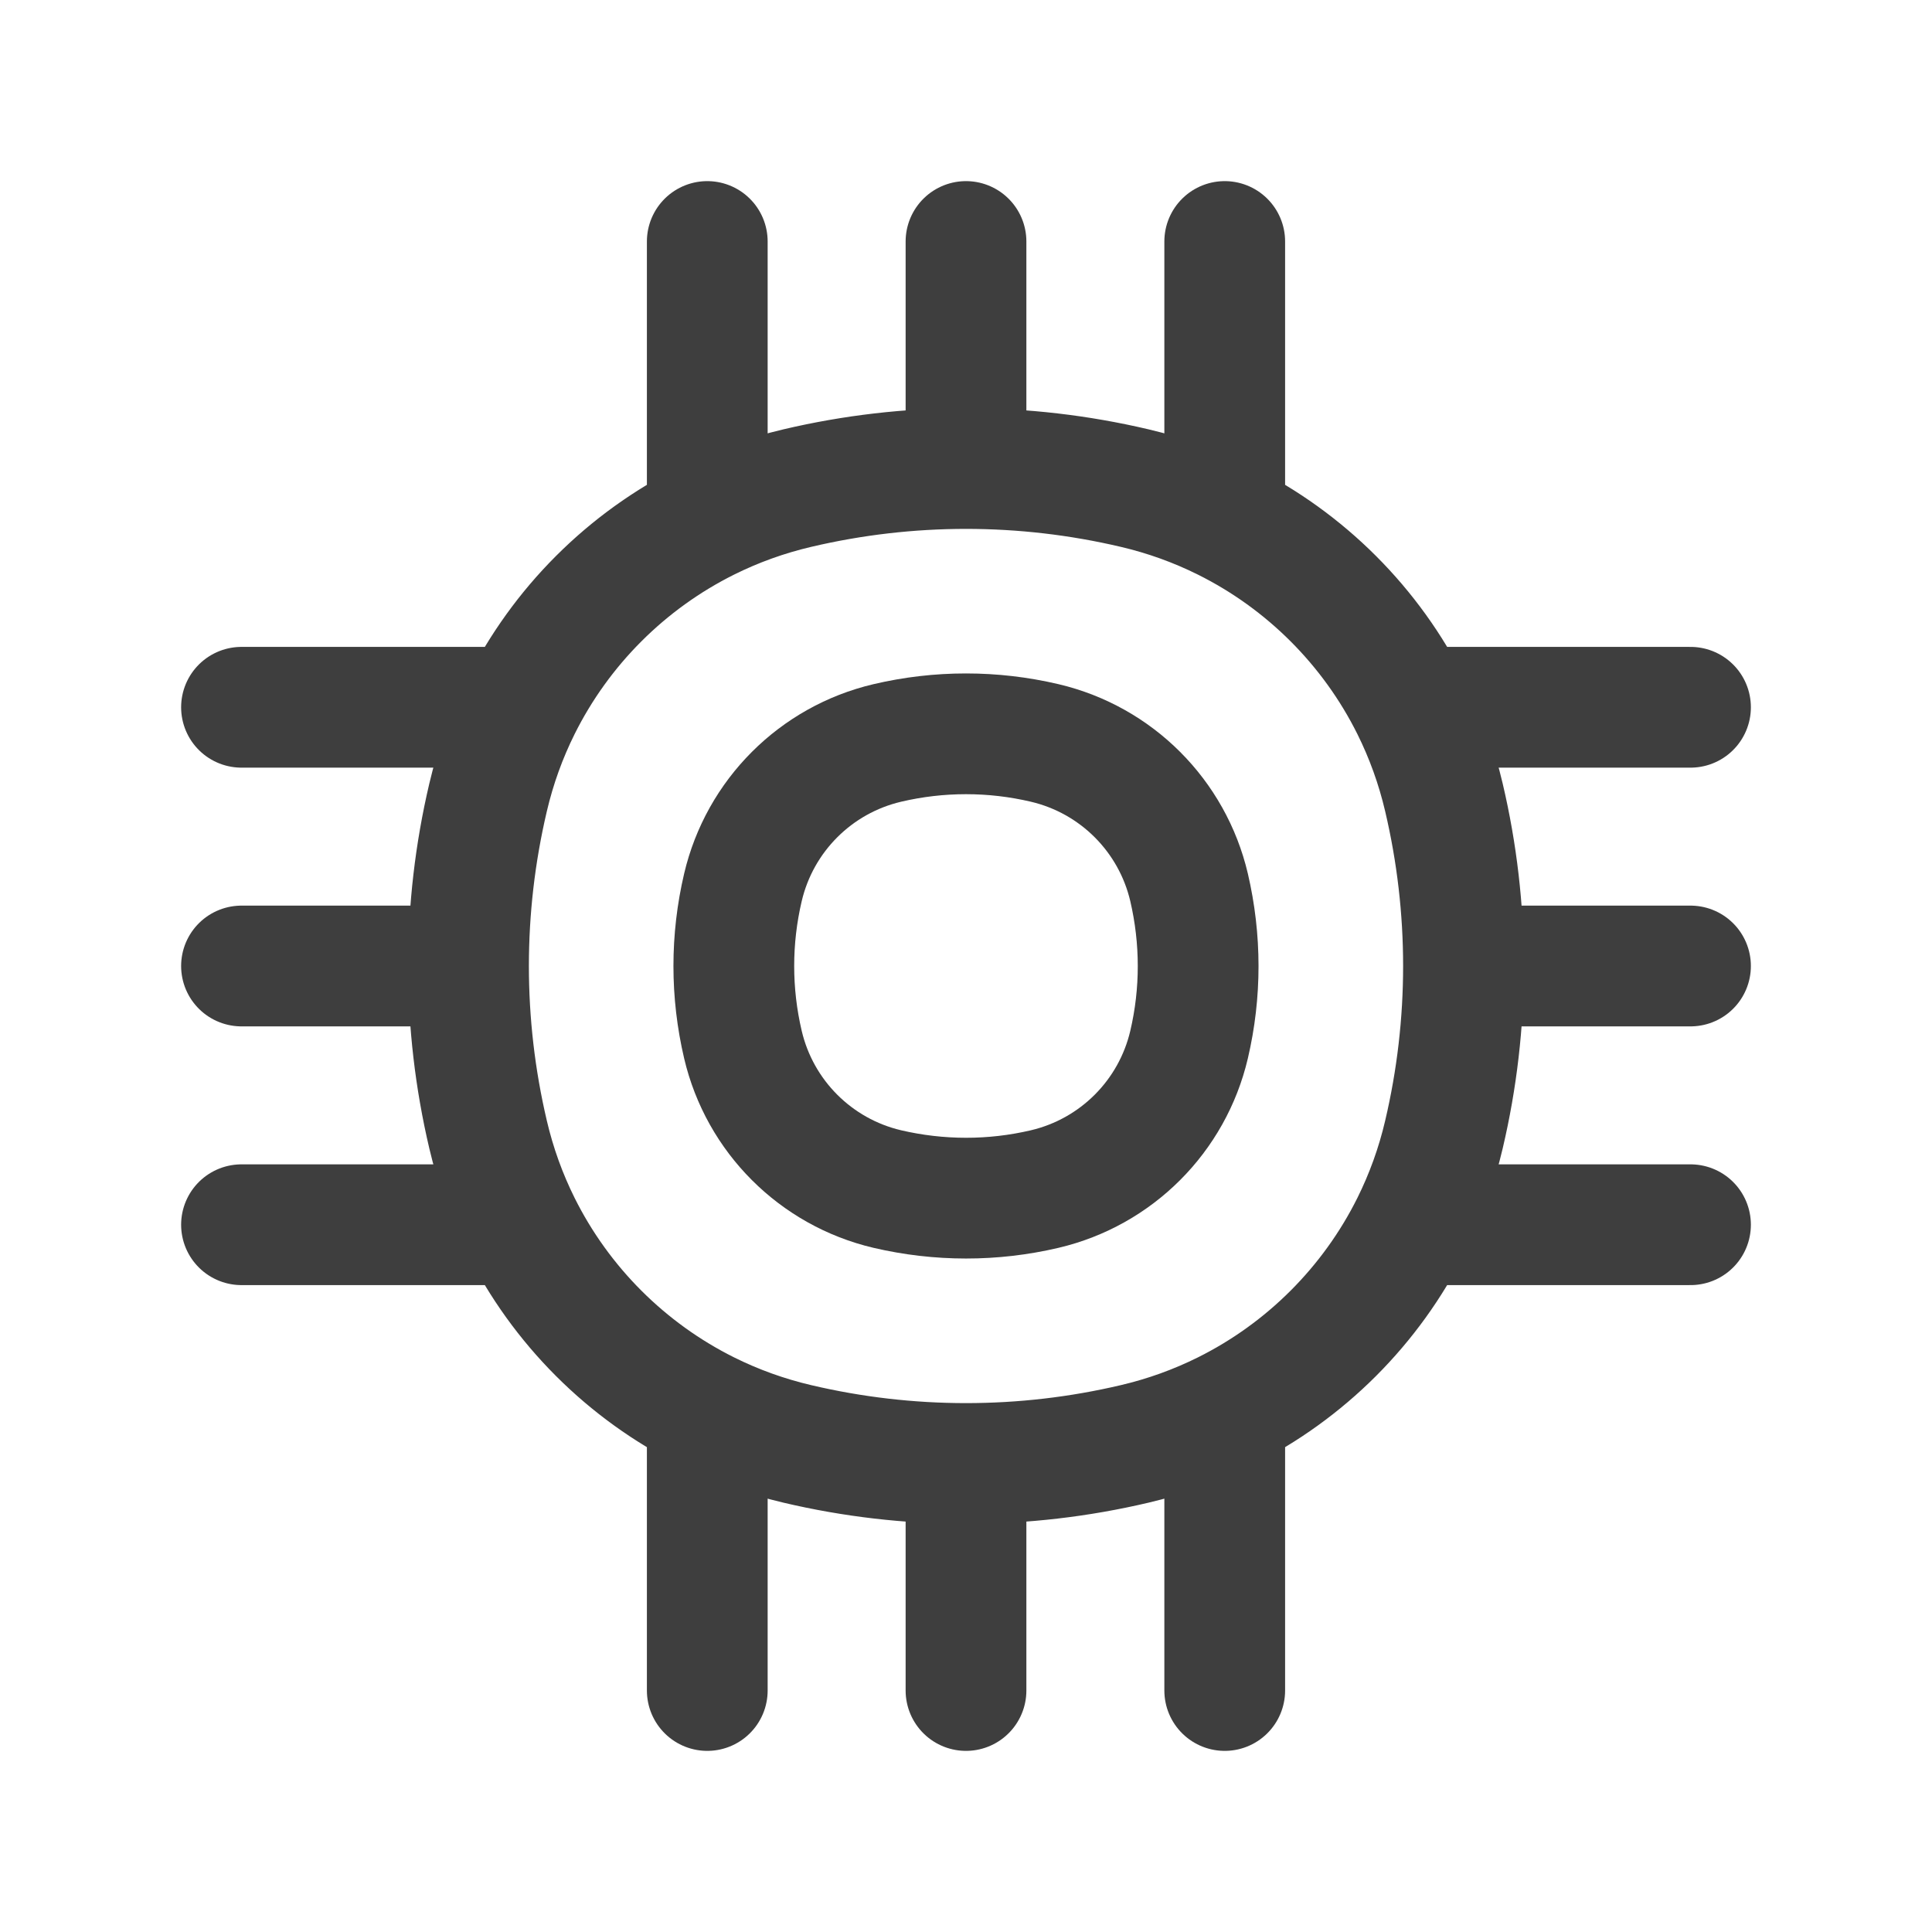
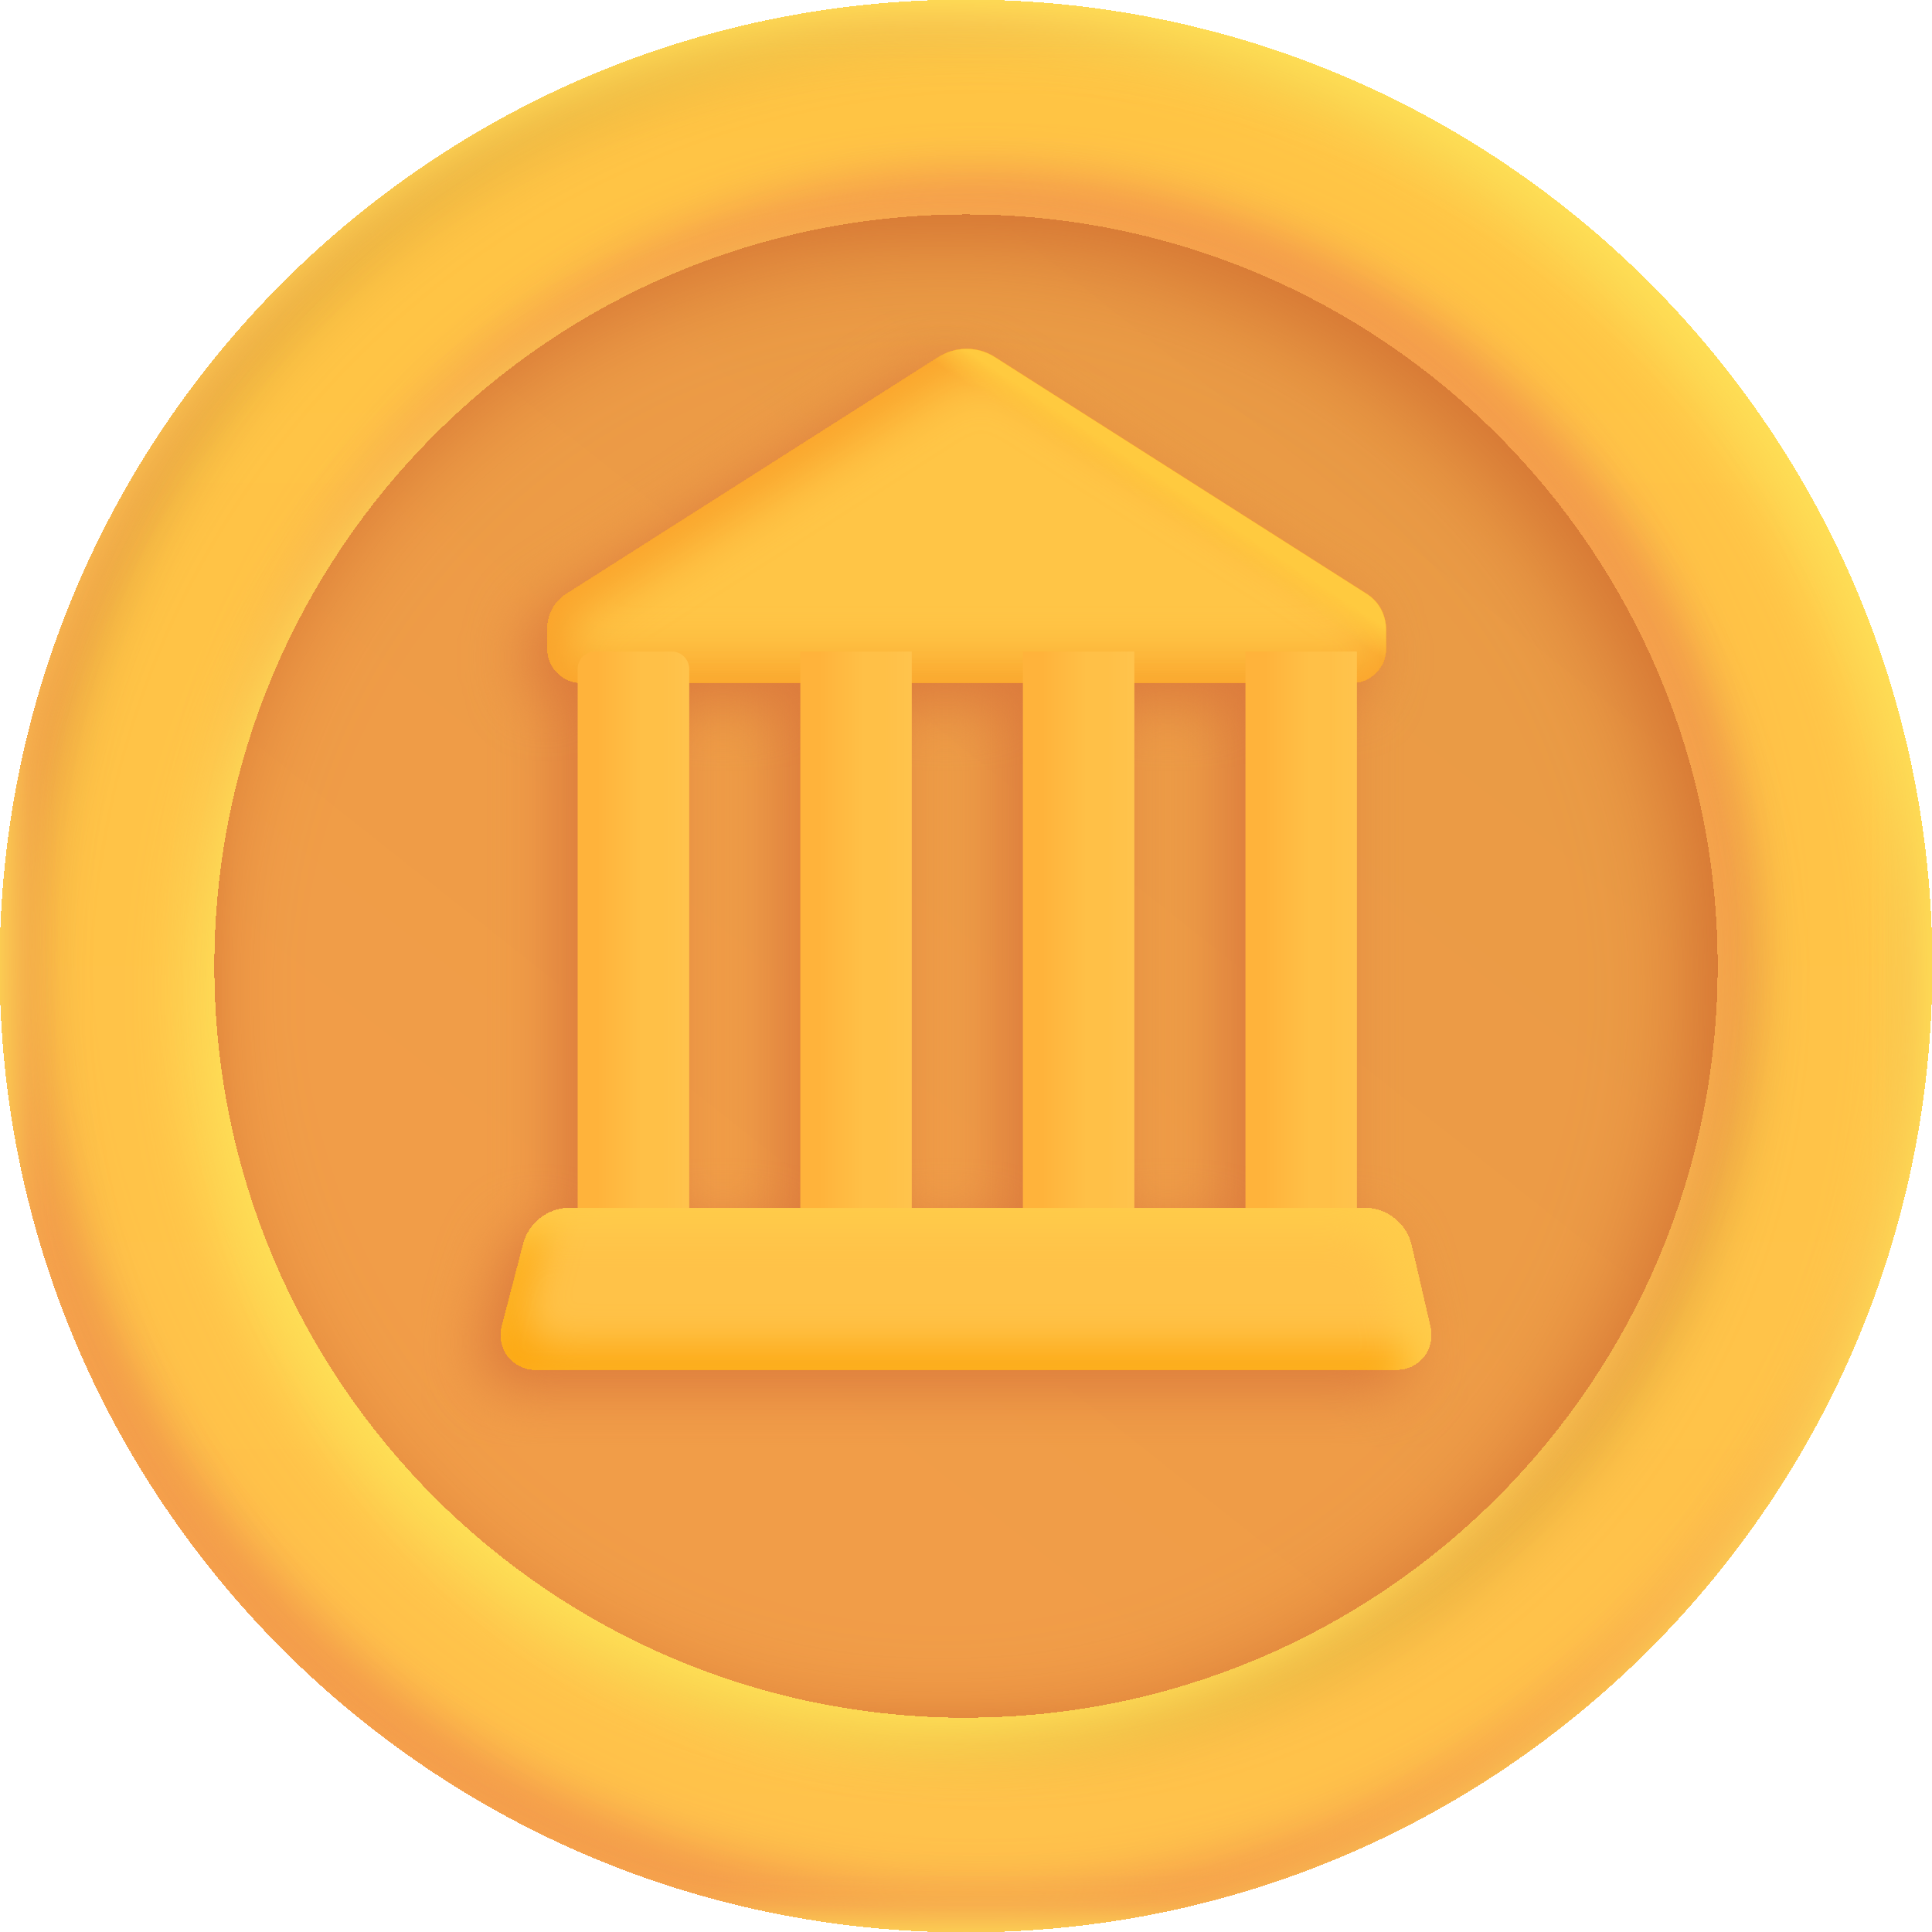
- <svg xmlns="http://www.w3.org/2000/svg" width="24" height="24" viewBox="0 0 24 24" fill="none">
-   <path d="M12 5.82C11.297 5.82 10.595 5.901 9.906 6.063C9.513 6.155 9.138 6.291 8.786 6.466M12 5.82C12.703 5.82 13.405 5.901 14.094 6.063C14.487 6.155 14.862 6.291 15.214 6.466M12 5.82V3M8.786 6.466V3M8.786 6.466C7.782 6.966 6.966 7.782 6.466 8.786M15.214 6.466V3M15.214 6.466C16.218 6.966 17.034 7.782 17.534 8.786M5.82 12C5.82 12.703 5.901 13.405 6.063 14.094C6.155 14.487 6.291 14.862 6.466 15.214M5.82 12C5.82 11.297 5.901 10.595 6.063 9.906C6.155 9.513 6.291 9.138 6.466 8.786M5.82 12H3M6.466 8.786H3M6.466 15.214H3M6.466 15.214C6.966 16.218 7.782 17.034 8.786 17.534M12 18.18C12.703 18.18 13.405 18.099 14.094 17.937C14.487 17.845 14.862 17.709 15.214 17.534M12 18.18C11.297 18.18 10.595 18.099 9.906 17.937C9.513 17.845 9.138 17.709 8.786 17.534M12 18.18V21M8.786 17.534V21M15.214 17.534V21M15.214 17.534C16.218 17.034 17.034 16.218 17.534 15.214M18.18 12C18.18 11.297 18.099 10.595 17.937 9.906C17.845 9.513 17.709 9.138 17.534 8.786M18.18 12C18.18 12.703 18.099 13.405 17.937 14.094C17.845 14.487 17.709 14.862 17.534 15.214M18.18 12H21M17.534 8.786H21M17.534 15.214H21" stroke="#3E3E3E" stroke-width="1.5" stroke-linecap="round" />
-   <path d="M9.229 11.023C9.438 10.133 10.133 9.438 11.023 9.229V9.229C11.666 9.078 12.334 9.078 12.977 9.229V9.229C13.867 9.438 14.562 10.133 14.771 11.023V11.023C14.921 11.666 14.922 12.334 14.771 12.977V12.977C14.562 13.867 13.867 14.562 12.977 14.771V14.771C12.334 14.922 11.666 14.921 11.023 14.771V14.771C10.133 14.562 9.438 13.867 9.229 12.977V12.977C9.078 12.334 9.078 11.666 9.229 11.023V11.023Z" stroke="#3E3E3E" stroke-width="1.5" />
+ <svg xmlns="http://www.w3.org/2000/svg" width="20" height="20" viewBox="0 0 20 20" fill="none">
+   <g filter="url(#filter0_i_6_27)">
+     <path d="M10 17.785C14.3 17.785 17.785 14.3 17.785 10C17.785 5.7 14.3 2.215 10 2.215C5.7 2.215 2.215 5.7 2.215 10C2.215 14.3 5.7 17.785 10 17.785Z" fill="url(#paint0_linear_6_27)" />
+   </g>
+   <g filter="url(#filter1_iiii_6_27)">
+     <path fill-rule="evenodd" clip-rule="evenodd" d="M10 20C15.523 20 20 15.523 20 10C20 4.477 15.523 0 10 0C4.477 0 0 4.478 0 10.001C0 15.523 4.477 20 10 20ZM10 17.785C14.3 17.785 17.785 14.3 17.785 10C17.785 5.7 14.3 2.216 10 2.216C5.7 2.216 2.215 5.7 2.215 10C2.215 14.3 5.7 17.786 10 17.786V17.785Z" fill="url(#paint1_linear_6_27)" />
+   </g>
+   <g filter="url(#filter2_f_6_27)">
+     <path fill-rule="evenodd" clip-rule="evenodd" d="M5.643 6.35C5.581 6.389 5.531 6.442 5.496 6.506C5.462 6.569 5.443 6.64 5.443 6.713V6.913C5.444 7 5.475 7.085 5.533 7.15C5.591 7.215 5.67 7.257 5.757 7.268V12.707H5.68C5.569 12.707 5.461 12.744 5.373 12.812C5.286 12.879 5.223 12.975 5.195 13.082L4.973 13.931C4.959 13.984 4.958 14.039 4.969 14.093C4.98 14.146 5.003 14.197 5.036 14.24C5.07 14.283 5.113 14.318 5.162 14.342C5.211 14.367 5.265 14.379 5.32 14.379H14.232C14.286 14.379 14.339 14.367 14.388 14.344C14.436 14.32 14.479 14.286 14.513 14.244C14.546 14.202 14.57 14.153 14.582 14.1C14.594 14.048 14.594 13.993 14.582 13.941L14.387 13.095C14.361 12.985 14.299 12.886 14.21 12.816C14.121 12.745 14.011 12.707 13.898 12.707H13.821V7.266C13.905 7.253 13.982 7.21 14.037 7.145C14.093 7.081 14.123 6.998 14.123 6.913V6.713C14.124 6.64 14.105 6.569 14.071 6.506C14.036 6.442 13.986 6.389 13.925 6.35L10.072 3.898C9.985 3.843 9.886 3.814 9.783 3.814C9.681 3.814 9.581 3.843 9.495 3.898L5.643 6.351V6.35ZM12.669 12.707V7.271H11.517V12.707H12.669ZM10.365 12.707V7.271H9.213V12.707H10.365ZM8.061 12.707V7.271H6.909V12.707H8.061Z" fill="#DC7B3C" />
+   </g>
+   <g filter="url(#filter3_ii_6_27)">
+     <path d="M5.668 6.511C5.668 6.439 5.686 6.368 5.72 6.304C5.755 6.241 5.805 6.187 5.866 6.149L9.719 3.696C9.805 3.641 9.905 3.612 10.008 3.612C10.11 3.612 10.21 3.641 10.296 3.696L14.149 6.149C14.209 6.187 14.26 6.241 14.294 6.304C14.329 6.368 14.347 6.439 14.348 6.511V6.711C14.348 6.806 14.31 6.897 14.243 6.964C14.175 7.032 14.085 7.069 13.989 7.069H6.025C5.931 7.069 5.84 7.032 5.772 6.964C5.705 6.897 5.668 6.806 5.668 6.711V6.511Z" fill="#FFC546" />
+   </g>
+   <path d="M5.668 6.511C5.668 6.439 5.686 6.368 5.72 6.304C5.755 6.241 5.805 6.187 5.866 6.149L9.719 3.696C9.805 3.641 9.905 3.612 10.008 3.612C10.11 3.612 10.21 3.641 10.296 3.696L14.149 6.149C14.209 6.187 14.26 6.241 14.294 6.304C14.329 6.368 14.347 6.439 14.348 6.511V6.711C14.348 6.806 14.31 6.897 14.243 6.964C14.175 7.032 14.085 7.069 13.989 7.069H6.025C5.931 7.069 5.84 7.032 5.772 6.964C5.705 6.897 5.668 6.806 5.668 6.711V6.511Z" fill="url(#paint2_linear_6_27)" />
+   <path d="M5.98 6.924C5.98 6.876 5.999 6.831 6.033 6.797C6.066 6.764 6.112 6.745 6.159 6.745H6.954C7.001 6.745 7.047 6.764 7.08 6.797C7.114 6.831 7.133 6.876 7.133 6.924V12.662H5.98V6.924Z" fill="url(#paint3_linear_6_27)" />
+   <path d="M5.98 6.924C5.98 6.876 5.999 6.831 6.033 6.797C6.066 6.764 6.112 6.745 6.159 6.745H6.954C7.001 6.745 7.047 6.764 7.08 6.797C7.114 6.831 7.133 6.876 7.133 6.924V12.662H5.98V6.924Z" fill="url(#paint4_linear_6_27)" />
+   <path d="M8.285 6.745H9.437V12.662H8.285V6.745Z" fill="url(#paint5_linear_6_27)" />
+   <path d="M8.285 6.745H9.437V12.662H8.285V6.745Z" fill="url(#paint6_linear_6_27)" />
+   <path d="M10.589 6.745H11.741V12.662H10.589V6.745Z" fill="url(#paint7_linear_6_27)" />
+   <path d="M10.589 6.745H11.741V12.662H10.589V6.745Z" fill="url(#paint8_linear_6_27)" />
+   <path d="M12.893 6.745H14.045V12.662H12.893V6.745Z" fill="url(#paint9_linear_6_27)" />
+   <path d="M12.893 6.745H14.045V12.662H12.893V6.745Z" fill="url(#paint10_linear_6_27)" />
+   <g filter="url(#filter4_ii_6_27)">
+     <path d="M5.418 12.88C5.446 12.773 5.509 12.678 5.597 12.61C5.685 12.542 5.793 12.505 5.904 12.506H14.122C14.235 12.506 14.345 12.544 14.434 12.615C14.523 12.685 14.585 12.784 14.61 12.894L14.806 13.739C14.818 13.791 14.818 13.846 14.806 13.899C14.794 13.951 14.771 14.001 14.737 14.043C14.703 14.085 14.661 14.119 14.612 14.143C14.563 14.166 14.51 14.178 14.456 14.178H5.544C5.489 14.178 5.435 14.165 5.386 14.141C5.337 14.117 5.294 14.082 5.26 14.039C5.227 13.996 5.204 13.945 5.193 13.892C5.182 13.838 5.183 13.783 5.197 13.73L5.418 12.88Z" fill="#FFC248" />
+   </g>
+   <defs>
+     <filter id="filter0_i_6_27" x="1.965" y="2.215" width="15.82" height="15.82" filterUnits="userSpaceOnUse" color-interpolation-filters="sRGB">
+       <feFlood flood-opacity="0" result="BackgroundImageFix" />
+       <feBlend mode="normal" in="SourceGraphic" in2="BackgroundImageFix" result="shape" />
+       <feColorMatrix in="SourceAlpha" type="matrix" values="0 0 0 0 0 0 0 0 0 0 0 0 0 0 0 0 0 0 127 0" result="hardAlpha" />
+       <feOffset dx="-0.25" dy="0.25" />
+       <feGaussianBlur stdDeviation="0.5" />
+       <feComposite in2="hardAlpha" operator="arithmetic" k2="-1" k3="1" />
+       <feColorMatrix type="matrix" values="0 0 0 0 0.831 0 0 0 0 0.451 0 0 0 0 0.196 0 0 0 1 0" />
+       <feBlend mode="normal" in2="shape" result="effect1_innerShadow_6_27" />
+     </filter>
+     <filter id="filter1_iiii_6_27" x="-0.3" y="-0.3" width="20.6" height="20.6" filterUnits="userSpaceOnUse" color-interpolation-filters="sRGB">
+       <feFlood flood-opacity="0" result="BackgroundImageFix" />
+       <feBlend mode="normal" in="SourceGraphic" in2="BackgroundImageFix" result="shape" />
+       <feColorMatrix in="SourceAlpha" type="matrix" values="0 0 0 0 0 0 0 0 0 0 0 0 0 0 0 0 0 0 127 0" result="hardAlpha" />
+       <feOffset dx="0.3" dy="0.3" />
+       <feGaussianBlur stdDeviation="0.3" />
+       <feComposite in2="hardAlpha" operator="arithmetic" k2="-1" k3="1" />
+       <feColorMatrix type="matrix" values="0 0 0 0 0.886 0 0 0 0 0.663 0 0 0 0 0.235 0 0 0 1 0" />
+       <feBlend mode="normal" in2="shape" result="effect1_innerShadow_6_27" />
+       <feColorMatrix in="SourceAlpha" type="matrix" values="0 0 0 0 0 0 0 0 0 0 0 0 0 0 0 0 0 0 127 0" result="hardAlpha" />
+       <feOffset dx="0.3" dy="-0.3" />
+       <feGaussianBlur stdDeviation="0.3" />
+       <feComposite in2="hardAlpha" operator="arithmetic" k2="-1" k3="1" />
+       <feColorMatrix type="matrix" values="0 0 0 0 0.957 0 0 0 0 0.608 0 0 0 0 0.294 0 0 0 1 0" />
+       <feBlend mode="normal" in2="effect1_innerShadow_6_27" result="effect2_innerShadow_6_27" />
+       <feColorMatrix in="SourceAlpha" type="matrix" values="0 0 0 0 0 0 0 0 0 0 0 0 0 0 0 0 0 0 127 0" result="hardAlpha" />
+       <feOffset dy="-0.3" />
+       <feGaussianBlur stdDeviation="0.3" />
+       <feComposite in2="hardAlpha" operator="arithmetic" k2="-1" k3="1" />
+       <feColorMatrix type="matrix" values="0 0 0 0 0.957 0 0 0 0 0.608 0 0 0 0 0.294 0 0 0 1 0" />
+       <feBlend mode="normal" in2="effect2_innerShadow_6_27" result="effect3_innerShadow_6_27" />
+       <feColorMatrix in="SourceAlpha" type="matrix" values="0 0 0 0 0 0 0 0 0 0 0 0 0 0 0 0 0 0 127 0" result="hardAlpha" />
+       <feOffset dx="-0.3" dy="0.3" />
+       <feGaussianBlur stdDeviation="0.3" />
+       <feComposite in2="hardAlpha" operator="arithmetic" k2="-1" k3="1" />
+       <feColorMatrix type="matrix" values="0 0 0 0 1 0 0 0 0 0.882 0 0 0 0 0.337 0 0 0 1 0" />
+       <feBlend mode="normal" in2="effect3_innerShadow_6_27" result="effect4_innerShadow_6_27" />
+     </filter>
+     <filter id="filter2_f_6_27" x="4.362" y="3.214" width="10.829" height="11.765" filterUnits="userSpaceOnUse" color-interpolation-filters="sRGB">
+       <feFlood flood-opacity="0" result="BackgroundImageFix" />
+       <feBlend mode="normal" in="SourceGraphic" in2="BackgroundImageFix" result="shape" />
+       <feGaussianBlur stdDeviation="0.3" result="effect1_foregroundBlur_6_27" />
+     </filter>
+     <filter id="filter3_ii_6_27" x="5.668" y="3.362" width="8.83" height="3.957" filterUnits="userSpaceOnUse" color-interpolation-filters="sRGB">
+       <feFlood flood-opacity="0" result="BackgroundImageFix" />
+       <feBlend mode="normal" in="SourceGraphic" in2="BackgroundImageFix" result="shape" />
+       <feColorMatrix in="SourceAlpha" type="matrix" values="0 0 0 0 0 0 0 0 0 0 0 0 0 0 0 0 0 0 127 0" result="hardAlpha" />
+       <feOffset dy="-0.25" />
+       <feGaussianBlur stdDeviation="0.25" />
+       <feComposite in2="hardAlpha" operator="arithmetic" k2="-1" k3="1" />
+       <feColorMatrix type="matrix" values="0 0 0 0 0.98 0 0 0 0 0.647 0 0 0 0 0.173 0 0 0 1 0" />
+       <feBlend mode="normal" in2="shape" result="effect1_innerShadow_6_27" />
+       <feColorMatrix in="SourceAlpha" type="matrix" values="0 0 0 0 0 0 0 0 0 0 0 0 0 0 0 0 0 0 127 0" result="hardAlpha" />
+       <feOffset dx="0.15" dy="0.25" />
+       <feGaussianBlur stdDeviation="0.25" />
+       <feComposite in2="hardAlpha" operator="arithmetic" k2="-1" k3="1" />
+       <feColorMatrix type="matrix" values="0 0 0 0 0.98 0 0 0 0 0.647 0 0 0 0 0.173 0 0 0 1 0" />
+       <feBlend mode="normal" in2="effect1_innerShadow_6_27" result="effect2_innerShadow_6_27" />
+     </filter>
+     <filter id="filter4_ii_6_27" x="4.936" y="12.256" width="10.129" height="2.172" filterUnits="userSpaceOnUse" color-interpolation-filters="sRGB">
+       <feFlood flood-opacity="0" result="BackgroundImageFix" />
+       <feBlend mode="normal" in="SourceGraphic" in2="BackgroundImageFix" result="shape" />
+       <feColorMatrix in="SourceAlpha" type="matrix" values="0 0 0 0 0 0 0 0 0 0 0 0 0 0 0 0 0 0 127 0" result="hardAlpha" />
+       <feOffset dx="0.25" dy="-0.25" />
+       <feGaussianBlur stdDeviation="0.2" />
+       <feComposite in2="hardAlpha" operator="arithmetic" k2="-1" k3="1" />
+       <feColorMatrix type="matrix" values="0 0 0 0 0.992 0 0 0 0 0.659 0 0 0 0 0.071 0 0 0 1 0" />
+       <feBlend mode="normal" in2="shape" result="effect1_innerShadow_6_27" />
+       <feColorMatrix in="SourceAlpha" type="matrix" values="0 0 0 0 0 0 0 0 0 0 0 0 0 0 0 0 0 0 127 0" result="hardAlpha" />
+       <feOffset dx="-0.25" dy="0.25" />
+       <feGaussianBlur stdDeviation="0.2" />
+       <feComposite in2="hardAlpha" operator="arithmetic" k2="-1" k3="1" />
+       <feColorMatrix type="matrix" values="0 0 0 0 1 0 0 0 0 0.8 0 0 0 0 0.29 0 0 0 1 0" />
+       <feBlend mode="normal" in2="effect1_innerShadow_6_27" result="effect2_innerShadow_6_27" />
+     </filter>
+     <linearGradient id="paint0_linear_6_27" x1="6.824" y1="13.893" x2="15.235" y2="3.289" gradientUnits="userSpaceOnUse">
+       <stop stop-color="#F19D48" />
+       <stop offset="1" stop-color="#E89A44" />
+     </linearGradient>
+     <linearGradient id="paint1_linear_6_27" x1="10" y1="0" x2="10" y2="20" gradientUnits="userSpaceOnUse">
+       <stop stop-color="#FFC444" />
+       <stop offset="1" stop-color="#FFC24B" />
+     </linearGradient>
+     <linearGradient id="paint2_linear_6_27" x1="12.372" y1="4.899" x2="12.08" y2="5.341" gradientUnits="userSpaceOnUse">
+       <stop offset="0.459" stop-color="#FFCA3F" />
+       <stop offset="1" stop-color="#FFCA3F" stop-opacity="0" />
+     </linearGradient>
+     <linearGradient id="paint3_linear_6_27" x1="6.085" y1="9.03" x2="6.645" y2="9.03" gradientUnits="userSpaceOnUse">
+       <stop offset="0.167" stop-color="#FFB33B" />
+       <stop offset="1" stop-color="#FFC047" />
+     </linearGradient>
+     <linearGradient id="paint4_linear_6_27" x1="7.133" y1="10.195" x2="6.857" y2="10.195" gradientUnits="userSpaceOnUse">
+       <stop offset="0.067" stop-color="#FFC34C" />
+       <stop offset="1" stop-color="#FFC34C" stop-opacity="0" />
+     </linearGradient>
+     <linearGradient id="paint5_linear_6_27" x1="8.389" y1="9.03" x2="8.948" y2="9.03" gradientUnits="userSpaceOnUse">
+       <stop offset="0.167" stop-color="#FFB33B" />
+       <stop offset="1" stop-color="#FFC047" />
+     </linearGradient>
+     <linearGradient id="paint6_linear_6_27" x1="9.437" y1="10.195" x2="9.161" y2="10.195" gradientUnits="userSpaceOnUse">
+       <stop offset="0.067" stop-color="#FFC34C" />
+       <stop offset="1" stop-color="#FFC34C" stop-opacity="0" />
+     </linearGradient>
+     <linearGradient id="paint7_linear_6_27" x1="10.694" y1="9.03" x2="11.253" y2="9.03" gradientUnits="userSpaceOnUse">
+       <stop offset="0.167" stop-color="#FFB33B" />
+       <stop offset="1" stop-color="#FFC047" />
+     </linearGradient>
+     <linearGradient id="paint8_linear_6_27" x1="11.741" y1="10.195" x2="11.465" y2="10.195" gradientUnits="userSpaceOnUse">
+       <stop offset="0.067" stop-color="#FFC34C" />
+       <stop offset="1" stop-color="#FFC34C" stop-opacity="0" />
+     </linearGradient>
+     <linearGradient id="paint9_linear_6_27" x1="12.998" y1="9.03" x2="13.557" y2="9.03" gradientUnits="userSpaceOnUse">
+       <stop offset="0.167" stop-color="#FFB33B" />
+       <stop offset="1" stop-color="#FFC047" />
+     </linearGradient>
+     <linearGradient id="paint10_linear_6_27" x1="14.045" y1="10.195" x2="13.77" y2="10.195" gradientUnits="userSpaceOnUse">
+       <stop offset="0.067" stop-color="#FFC34C" />
+       <stop offset="1" stop-color="#FFC34C" stop-opacity="0" />
+     </linearGradient>
+   </defs>
</svg>
